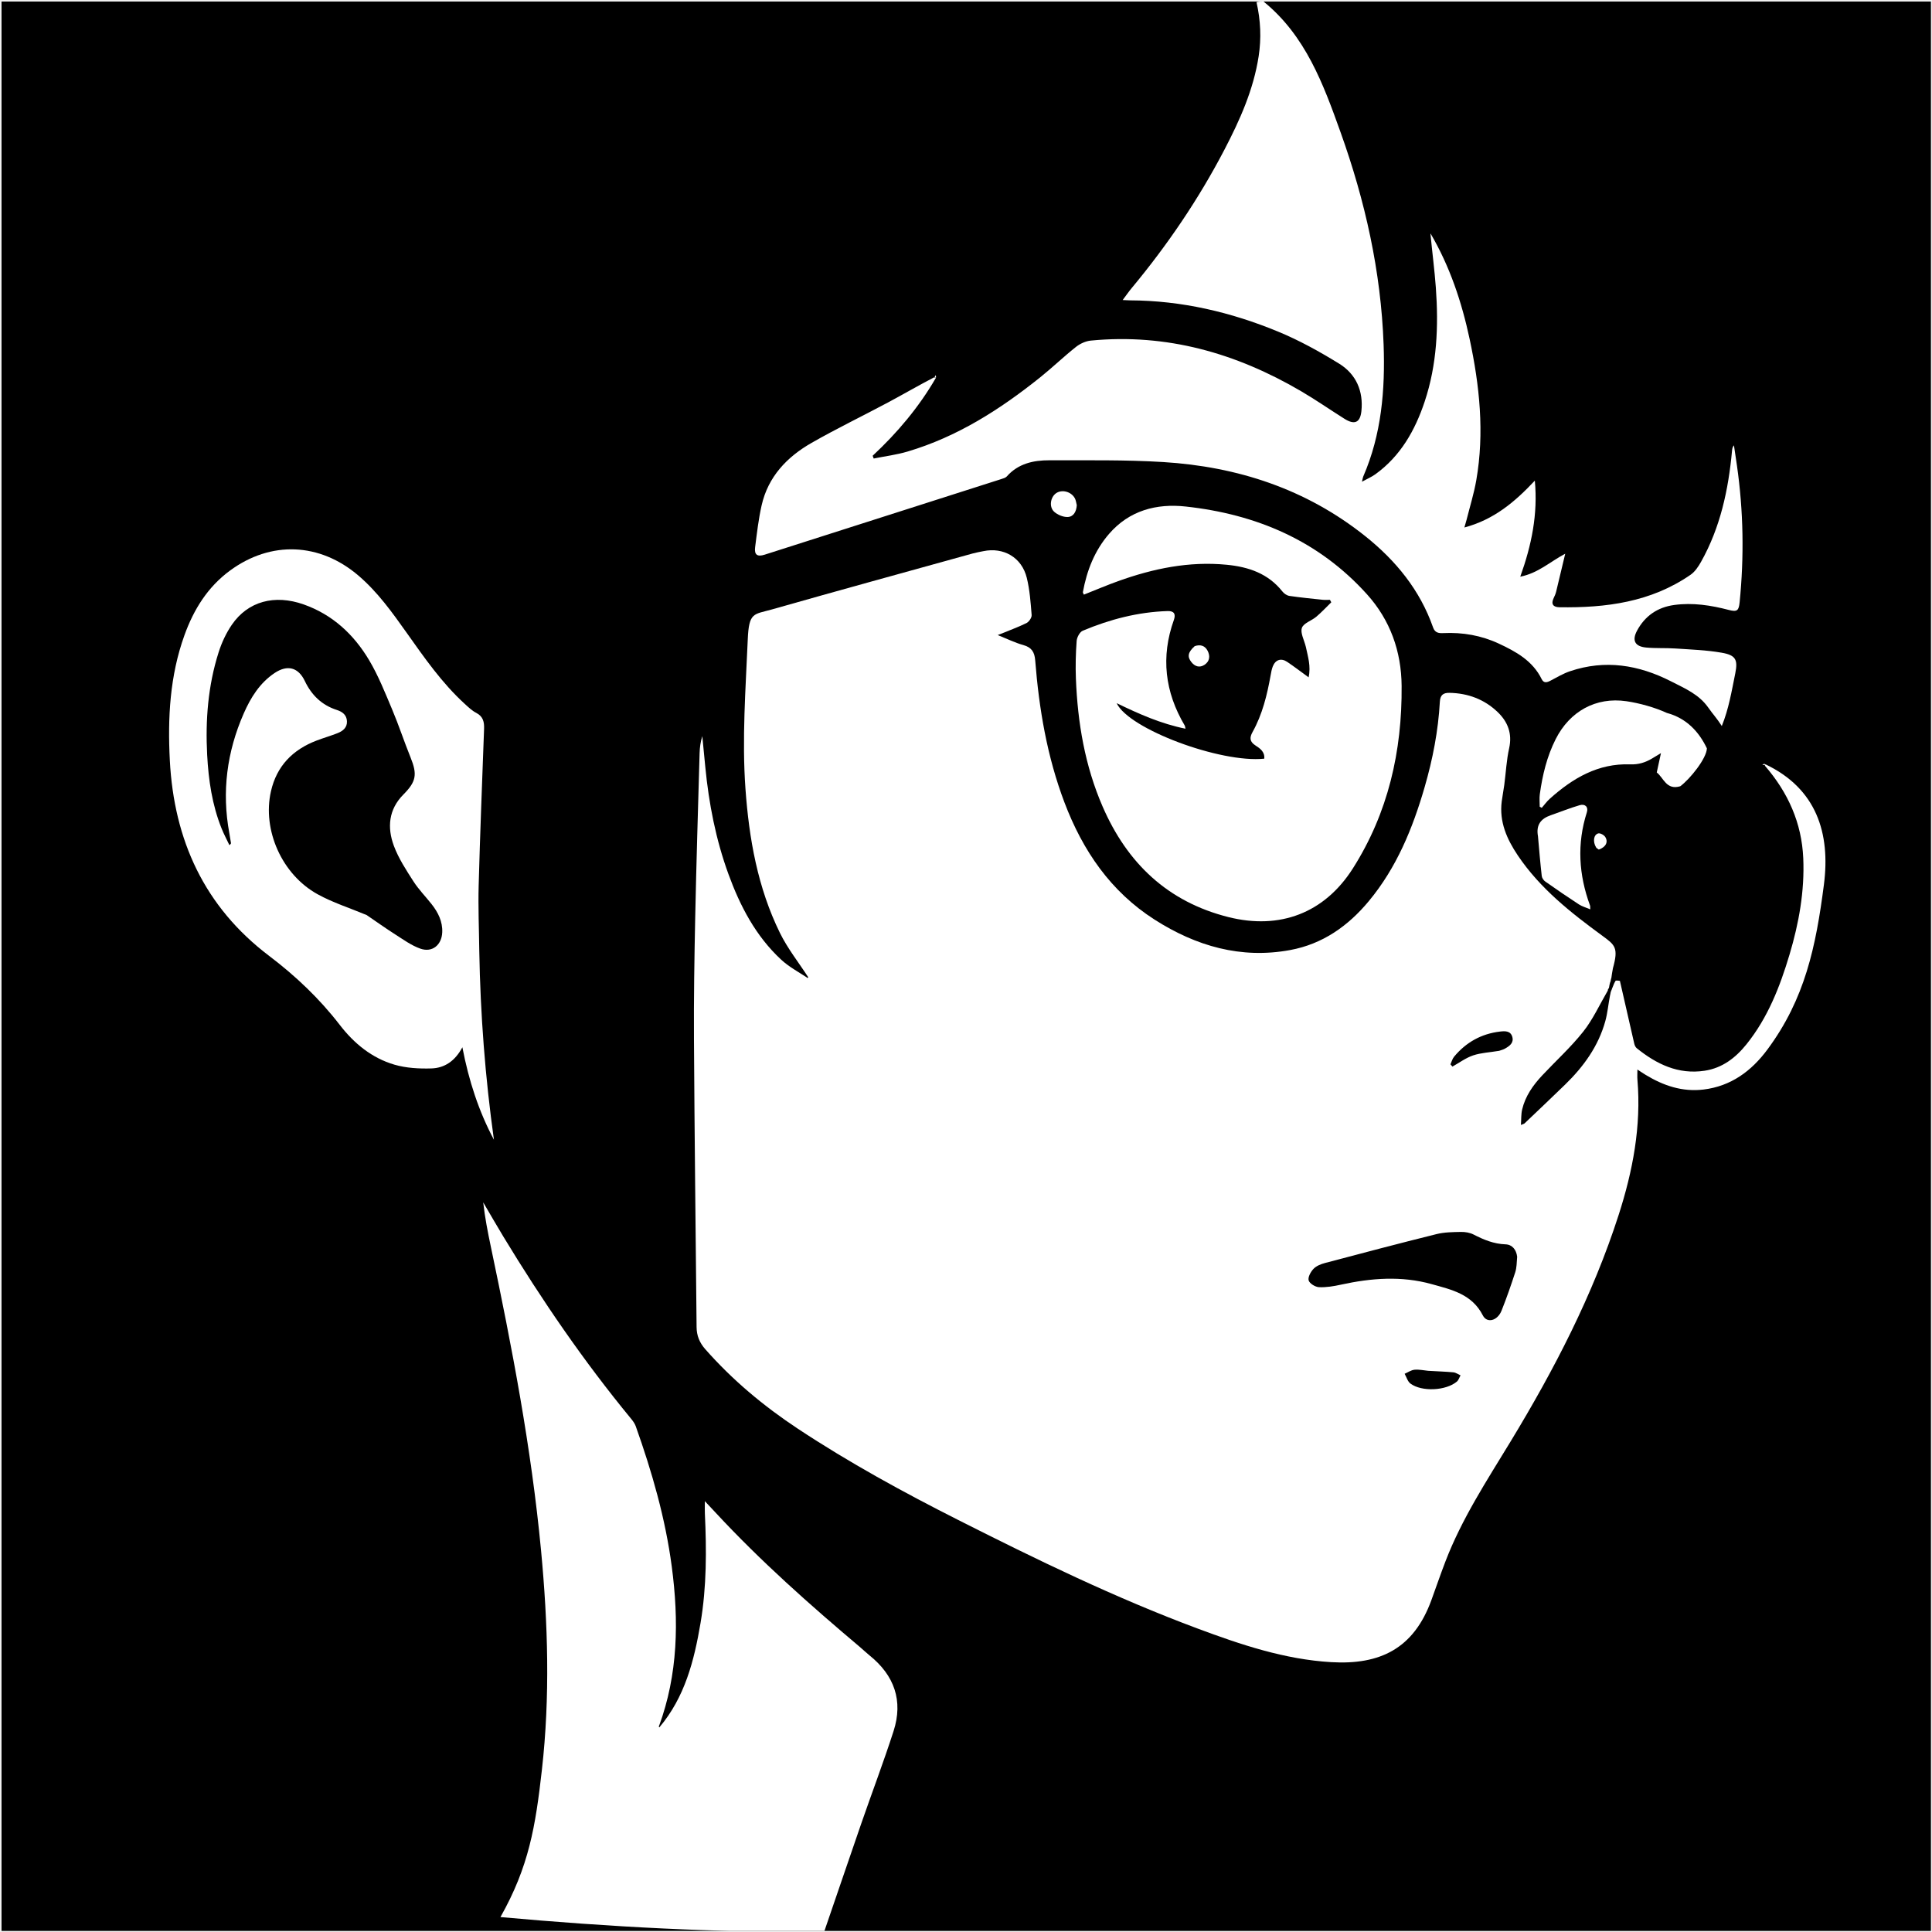
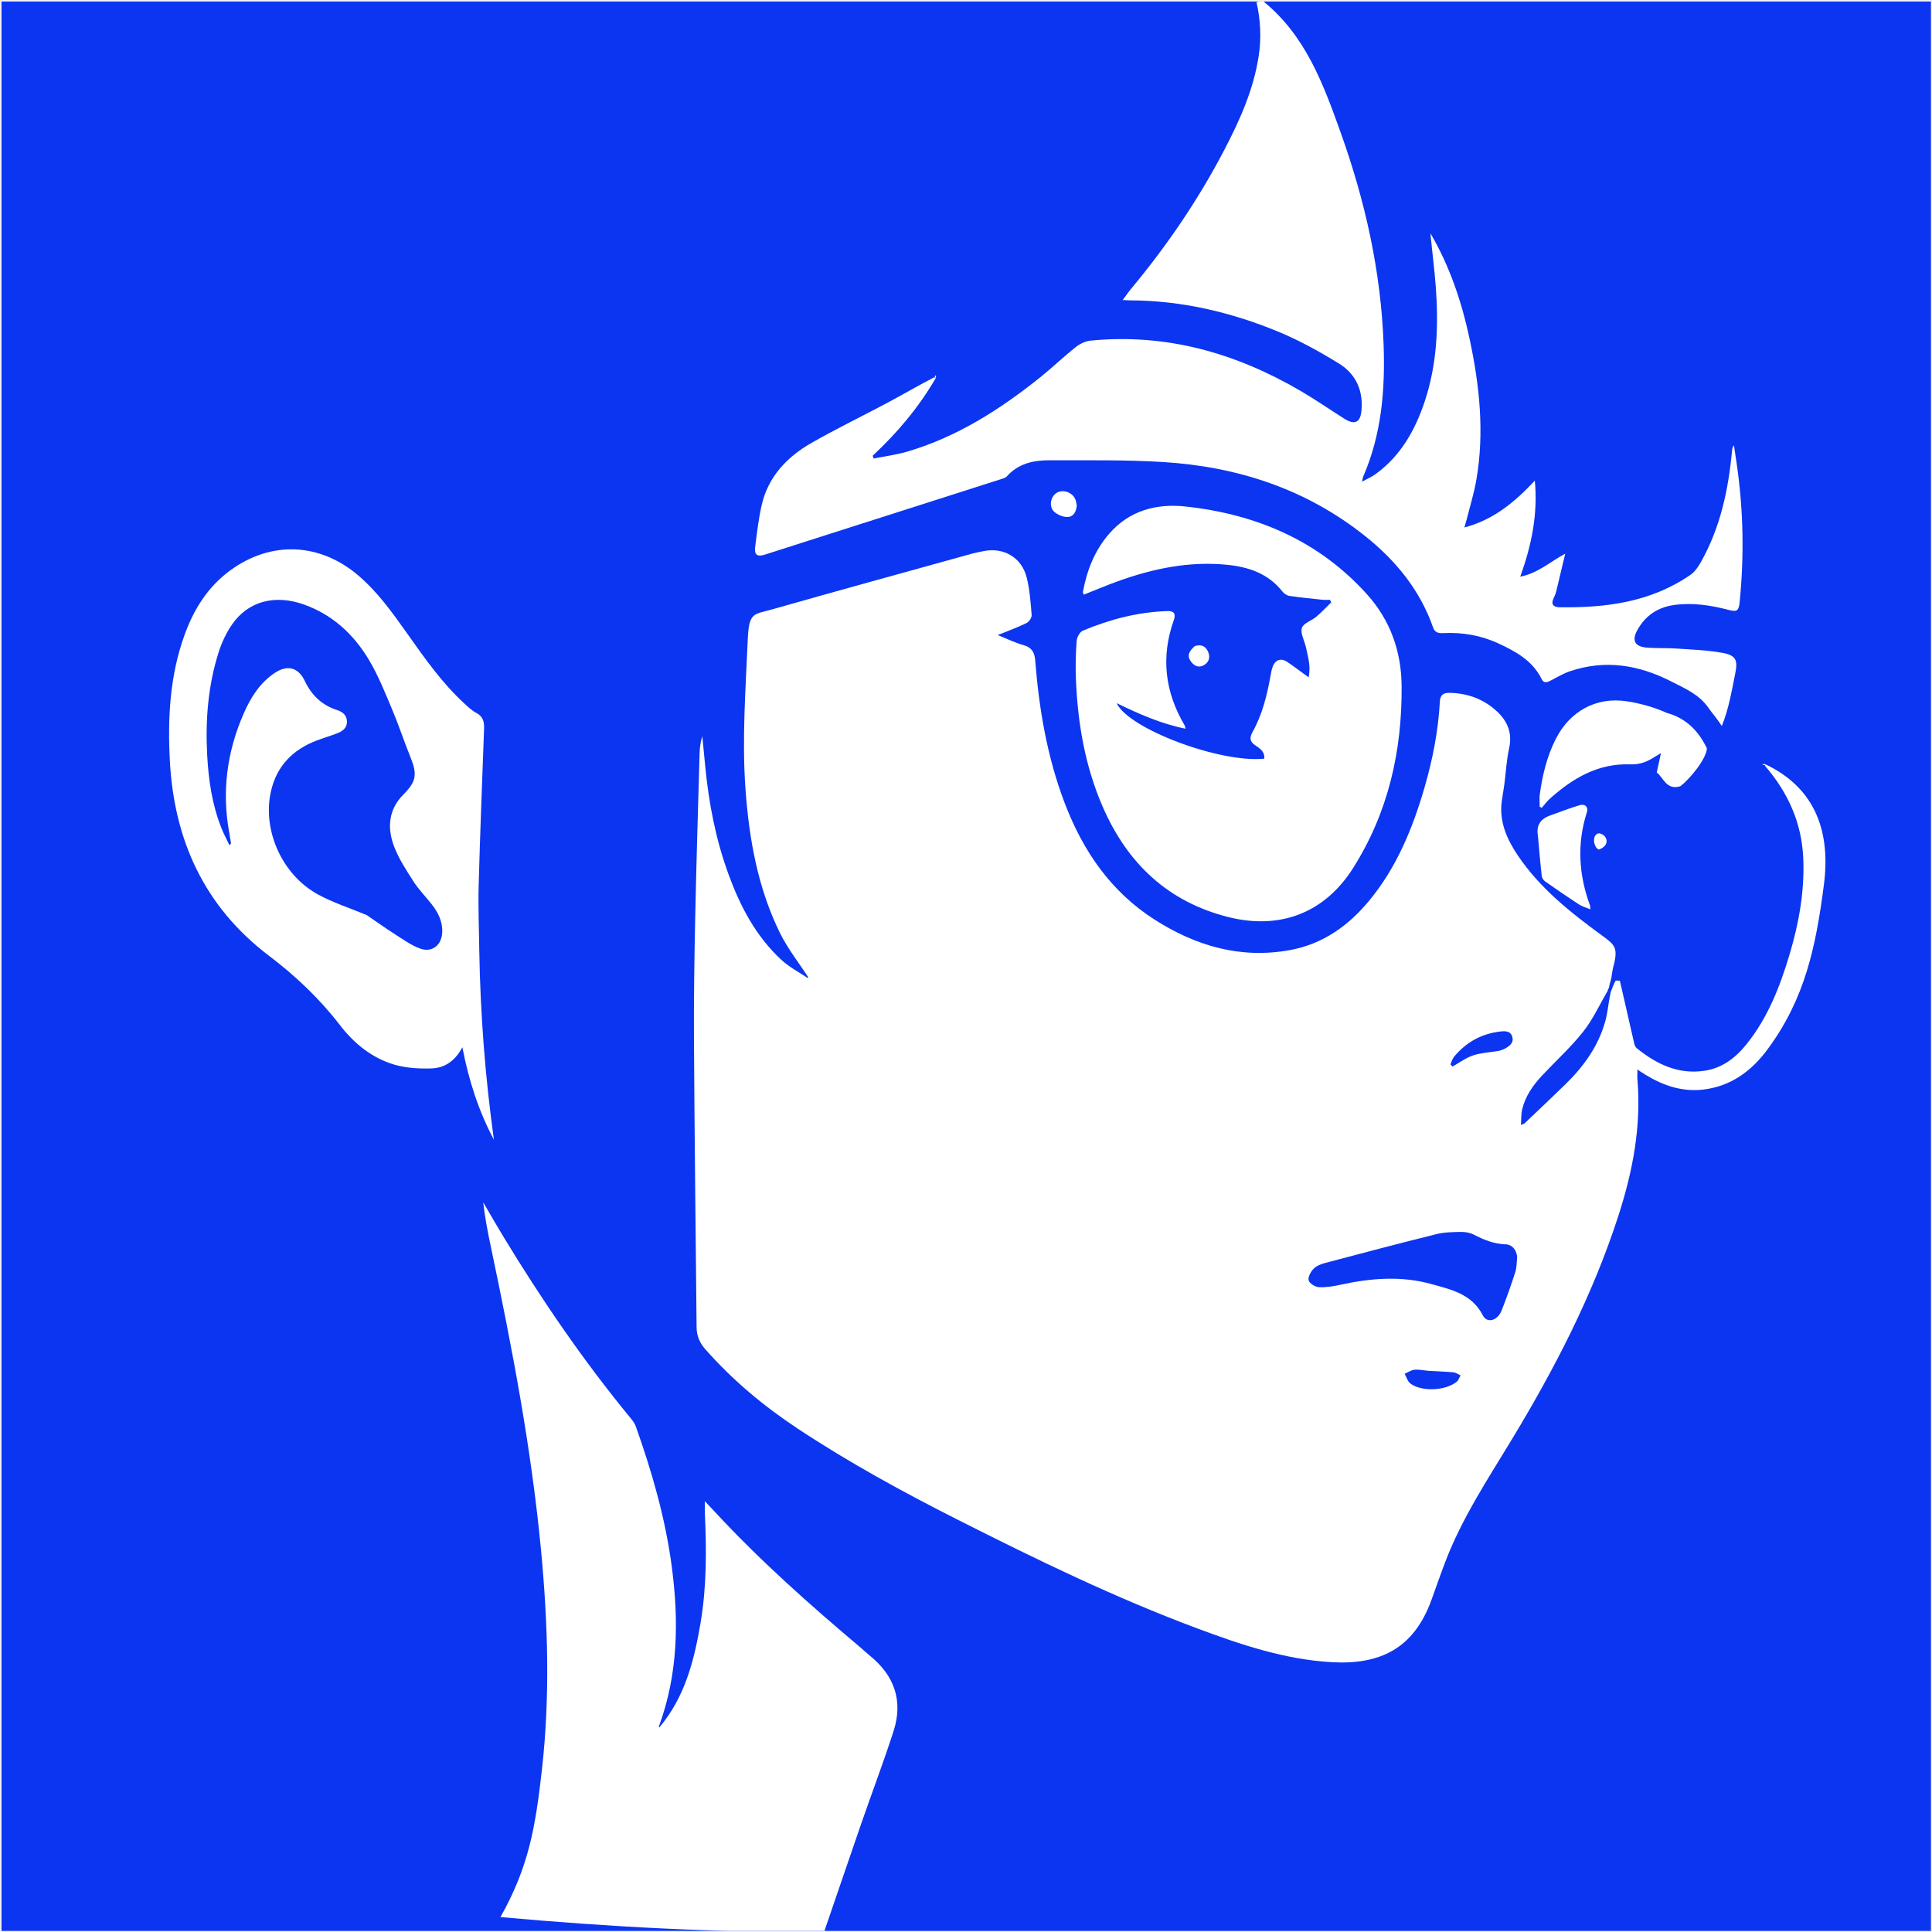
<svg xmlns="http://www.w3.org/2000/svg" width="423" height="423" viewBox="0 0 423 423" fill="none">
-   <g clip-path="url(#clip0_7_920)">
-     <rect x="0.337" y="0.337" width="422.429" height="422.429" fill="black" />
+   <g clip-path="url(#clip0_7_750)">
+     <rect x="0.337" y="0.337" width="422.429" height="422.429" fill="#0B35F1" />
    <path d="M276.646 0.337C285.862 7.826 289.728 18.406 293.506 28.951C298.89 43.976 302.361 59.448 302.933 75.452C303.287 85.339 302.484 95.106 298.468 104.346C298.382 104.544 298.362 104.769 298.195 105.468C299.377 104.819 300.319 104.421 301.127 103.838C306.647 99.853 309.816 94.234 311.919 87.94C314.635 79.807 314.982 71.411 314.368 62.95C314.087 59.09 313.574 55.246 313.198 51.258C313.23 51.121 313.192 51.093 313.192 51.093C317.42 58.291 320.029 66.102 321.764 74.214C323.951 84.438 325.039 94.745 323.222 105.153C322.713 108.071 321.82 110.922 321.099 113.803C320.996 114.215 320.867 114.62 320.618 115.491C327.094 113.765 331.676 109.891 336.042 105.233C336.732 112.581 335.332 119.352 332.854 126.259C336.767 125.492 339.347 123.002 342.698 121.232C342.037 124.006 341.386 126.783 340.706 129.553C340.587 130.038 340.376 130.508 340.158 130.962C339.521 132.29 340.11 132.932 341.395 132.952C351.602 133.114 361.476 131.837 370.143 125.84C371.105 125.175 371.844 124.056 372.434 123.007C376.67 115.465 378.427 107.216 379.217 98.704C379.254 98.315 379.287 97.926 379.638 97.496C379.859 98.984 380.085 100.472 380.298 101.961C381.722 111.906 381.88 121.875 380.881 131.867C380.697 133.708 380.32 134.015 378.518 133.546C374.579 132.519 370.605 131.896 366.528 132.461C362.885 132.966 360.143 134.864 358.418 138.087C357.266 140.239 357.965 141.539 360.402 141.773C362.518 141.976 364.664 141.837 366.788 141.981C370.193 142.212 373.629 142.326 376.978 142.912C380.002 143.442 380.533 144.42 379.931 147.407C379.133 151.364 378.487 155.249 376.978 158.959C375.904 157.273 375.032 156.376 374.034 154.949C372.003 152.046 369.021 150.786 365.872 149.18C358.781 145.563 351.433 144.359 343.738 146.965C342.266 147.464 340.894 148.277 339.51 149.008C338.722 149.424 338.014 149.657 337.534 148.681C335.567 144.676 331.934 142.671 328.139 140.904C324.306 139.119 320.239 138.414 316.018 138.614C315.006 138.662 314.181 138.568 313.764 137.378C310.888 129.168 305.592 122.713 298.886 117.366C285.96 107.059 270.96 102.167 254.668 101.162C246.385 100.651 238.058 100.801 229.751 100.776C226.255 100.765 222.927 101.492 220.433 104.312C220.163 104.616 219.663 104.75 219.244 104.884C201.975 110.409 184.703 115.926 167.429 121.44C165.803 121.959 165.118 121.482 165.333 119.793C165.722 116.733 166.074 113.651 166.752 110.648C168.172 104.366 172.305 100.045 177.686 96.967C183.187 93.821 188.91 91.067 194.501 88.077C197.814 86.305 201.061 84.409 204.532 82.611C204.779 82.689 204.833 82.725 204.887 82.761C201.184 89.159 196.467 94.746 191.063 99.785C191.139 99.987 191.215 100.189 191.291 100.391C193.756 99.895 196.276 99.583 198.678 98.872C209.58 95.646 218.966 89.649 227.745 82.615C230.417 80.475 232.89 78.086 235.572 75.959C236.473 75.244 237.708 74.677 238.84 74.568C255.438 72.968 270.639 77.319 284.851 85.642C288.094 87.541 291.186 89.694 294.369 91.696C296.542 93.064 297.798 92.57 298.069 90.031C298.538 85.641 296.911 81.912 293.203 79.624C288.927 76.987 284.474 74.519 279.838 72.606C269.493 68.335 258.705 65.809 247.431 65.762C247.039 65.761 246.648 65.73 245.802 65.692C246.566 64.675 247.134 63.846 247.774 63.076C255.592 53.675 262.43 43.61 268.084 32.767C271.464 26.287 274.451 19.634 275.575 12.317C276.178 8.389 276.018 4.484 275.104 0.475C275.569 0.337 276.038 0.337 276.646 0.337Z" fill="white" />
    <path d="M109.569 419.732C115.796 408.704 117.242 399.935 118.649 387.464C120.452 371.485 119.974 355.495 118.466 339.527C116.344 317.066 112.096 294.95 107.454 272.902C106.785 269.727 106.167 266.541 105.796 263.25C107.265 265.749 108.705 268.266 110.208 270.745C118.63 284.639 127.792 298.015 138.127 310.569C138.548 311.081 138.974 311.646 139.192 312.259C142.75 322.258 145.678 332.418 147.077 342.976C148.653 354.864 148.47 366.592 144.26 377.99C144.311 377.961 144.245 377.922 144.179 377.883C144.238 377.991 144.297 378.098 144.355 378.206C149.943 371.609 151.983 363.596 153.377 355.357C154.724 347.404 154.704 339.382 154.327 331.352C154.293 330.629 154.322 329.904 154.322 328.667C155.284 329.695 155.985 330.439 156.681 331.189C166.509 341.788 177.301 351.35 188.333 360.656C189.02 361.235 189.661 361.868 190.361 362.429C195.799 366.796 197.79 372.35 195.637 379.026C193.454 385.794 190.923 392.449 188.596 399.172C185.864 407.066 183.188 414.979 180.427 422.994C156.423 423.103 133.842 421.923 109.569 419.732Z" fill="white" />
    <path d="M386.514 167.33C397.689 172.637 400.793 182.396 399.335 193.683C397.581 207.262 395.192 218.692 386.968 229.783C383.481 234.486 378.996 237.828 372.948 238.551C368.32 239.104 364.189 237.692 360.302 235.334C359.749 234.998 359.215 234.632 358.499 234.167C358.499 235.096 358.451 235.751 358.506 236.397C359.367 246.593 357.484 256.417 354.38 266.047C348.716 283.617 340.285 299.879 330.735 315.603C325.548 324.144 320.048 332.518 316.451 341.92C315.387 344.7 314.42 347.516 313.403 350.313C309.524 360.987 302.119 364.547 291.462 363.919C281.257 363.318 271.674 360.088 262.197 356.555C244.192 349.844 226.94 341.451 209.814 332.799C197.779 326.718 185.953 320.26 174.69 312.813C167.201 307.861 160.376 302.163 154.424 295.41C153.135 293.948 152.531 292.412 152.513 290.564C152.308 269.557 152.062 248.55 151.939 227.543C151.887 218.669 152.026 209.791 152.211 200.919C152.462 188.904 152.834 176.892 153.174 164.879C153.209 163.65 153.377 162.424 153.766 161.171C153.983 163.415 154.202 165.659 154.419 167.904C155.194 175.923 156.721 183.786 159.484 191.369C162.046 198.399 165.469 204.954 171.033 210.114C172.718 211.677 174.812 212.798 176.755 214.071C176.761 214.077 176.731 214.133 176.701 214.189C176.791 214.119 176.88 214.048 176.97 213.978C174.88 210.75 172.448 207.69 170.763 204.262C165.884 194.333 163.995 183.613 163.212 172.673C162.432 161.773 163.254 150.9 163.717 140.014C163.974 133.973 165.009 134.569 169.036 133.424C183.661 129.263 198.326 125.241 212.978 121.176C213.735 120.967 214.514 120.839 215.284 120.677C219.723 119.745 223.707 122.042 224.806 126.501C225.458 129.15 225.655 131.924 225.872 134.656C225.917 135.229 225.291 136.147 224.735 136.421C222.844 137.352 220.847 138.066 218.44 139.047C220.501 139.868 222.224 140.724 224.044 141.231C225.869 141.738 226.508 142.76 226.652 144.585C227.487 155.199 229.252 165.633 233.04 175.646C237.038 186.217 243.16 195.204 252.818 201.363C261.861 207.13 271.676 210.002 282.477 208.007C289.585 206.695 295.16 202.755 299.705 197.281C305.783 189.962 309.3 181.363 311.912 172.347C313.682 166.237 314.898 160.011 315.248 153.645C315.328 152.205 315.955 151.667 317.355 151.694C321.408 151.772 324.989 153.108 327.898 155.896C330.114 158.02 331.136 160.598 330.417 163.83C329.835 166.445 329.708 169.161 329.356 171.829C329.195 173.047 328.945 174.254 328.792 175.474C328.232 179.926 329.907 183.708 332.316 187.291C337.205 194.559 343.964 199.861 350.911 204.943C353.614 206.919 354.385 207.533 353.142 211.982C352.971 212.862 352.882 213.502 352.793 214.146C352.793 214.15 352.792 214.158 352.781 214.17C352.77 214.183 352.784 214.212 352.731 214.293C352.674 214.5 352.67 214.627 352.63 214.812C352.594 214.87 352.601 215.006 352.521 215.093C352.403 215.487 352.364 215.795 352.295 216.164C352.264 216.227 352.268 216.366 352.203 216.416C352.055 216.554 352.032 216.657 352.016 216.887C350.214 219.978 348.763 223.192 346.638 225.872C343.927 229.29 340.655 232.261 337.658 235.456C335.639 237.608 333.954 239.995 333.265 242.918C333.023 243.941 333.086 245.036 332.995 246.304C333.506 246.087 333.683 246.061 333.789 245.96C336.755 243.135 339.733 240.322 342.671 237.467C346.717 233.534 349.961 229.062 351.48 223.547C351.973 221.755 352.128 219.87 352.503 217.945C352.573 217.727 352.579 217.59 352.622 217.371C352.678 217.169 352.696 217.05 352.787 216.87C352.883 216.686 352.905 216.563 352.971 216.372C353.065 216.203 353.089 216.097 353.166 215.913C353.269 215.704 353.294 215.567 353.387 215.361C353.521 215.114 353.588 214.936 353.752 214.692C354.121 214.667 354.394 214.708 354.667 214.749C355.711 219.333 356.748 223.917 357.811 228.496C357.894 228.855 358.076 229.272 358.348 229.492C362.684 232.991 367.448 235.308 373.216 234.432C377.09 233.845 379.994 231.613 382.39 228.63C387.056 222.82 389.707 216.028 391.806 209.001C393.858 202.131 395.125 195.111 394.813 187.905C394.479 180.193 391.506 173.537 386.403 167.634C386.422 167.462 386.514 167.33 386.514 167.33ZM332.173 275.158C331.989 273.629 331.105 272.494 329.634 272.442C327.064 272.352 324.853 271.436 322.635 270.295C321.823 269.877 320.794 269.707 319.87 269.724C318.08 269.757 316.238 269.773 314.518 270.2C306.357 272.226 298.225 274.372 290.096 276.527C289.197 276.766 288.201 277.163 287.586 277.807C286.97 278.454 286.321 279.633 286.524 280.337C286.721 281.018 287.965 281.78 288.782 281.819C290.379 281.895 292.024 281.611 293.604 281.266C300.215 279.823 306.831 279.306 313.437 281.148C317.791 282.361 322.272 283.318 324.656 287.997C325.571 289.792 327.865 289.183 328.754 286.961C329.858 284.202 330.831 281.387 331.751 278.561C332.074 277.569 332.072 276.471 332.173 275.158ZM328.225 230.072C328.646 229.919 329.096 229.818 329.481 229.602C330.489 229.035 331.496 228.348 331.103 226.996C330.716 225.664 329.495 225.729 328.434 225.853C324.346 226.331 320.986 228.202 318.364 231.36C317.982 231.819 317.827 232.466 317.567 233.026C317.712 233.192 317.857 233.357 318.001 233.523C319.506 232.685 320.931 231.611 322.536 231.072C324.251 230.496 326.135 230.424 328.225 230.072ZM312.699 300.13C311.696 300.037 310.677 299.799 309.692 299.897C308.951 299.97 308.252 300.472 307.534 300.783C307.947 301.509 308.191 302.461 308.804 302.92C311.279 304.771 316.588 304.503 318.974 302.49C319.354 302.169 319.514 301.588 319.777 301.127C319.254 300.896 318.746 300.514 318.207 300.463C316.479 300.299 314.739 300.257 312.699 300.13Z" fill="white" />
    <path d="M285.904 141.612C285.542 140.121 284.661 138.575 285.045 137.467C285.408 136.422 287.16 135.907 288.194 135.032C289.351 134.054 290.386 132.933 291.474 131.874C291.377 131.693 291.28 131.511 291.183 131.329C290.659 131.329 290.13 131.376 289.611 131.322C287.172 131.065 284.728 130.826 282.302 130.47C281.758 130.39 281.145 129.969 280.793 129.524C277.664 125.57 273.391 124.117 268.571 123.648C260.333 122.847 252.483 124.481 244.801 127.241C242.287 128.145 239.825 129.195 237.306 130.192C237.2 129.93 237.069 129.771 237.093 129.64C237.95 124.917 239.662 120.54 242.823 116.888C247.257 111.766 253.19 110.199 259.608 110.9C275.075 112.59 288.711 118.367 299.302 130.128C304.376 135.763 306.815 142.599 306.877 150.176C306.994 164.457 303.932 177.959 296.21 190.121C289.984 199.926 280.195 203.615 268.943 200.787C255.625 197.44 246.784 188.956 241.417 176.604C237.539 167.68 235.94 158.236 235.562 148.57C235.454 145.827 235.525 143.067 235.726 140.331C235.784 139.536 236.399 138.375 237.059 138.097C242.995 135.599 249.166 133.994 255.645 133.788C257.045 133.744 257.473 134.439 257.015 135.723C254.126 143.808 255.035 151.5 259.383 158.844C259.463 158.978 259.465 159.158 259.559 159.545C254.198 158.47 249.372 156.322 244.483 153.951C247.119 159.616 267.223 167.113 276.804 166.107C276.96 164.625 275.883 163.86 274.898 163.229C273.586 162.389 273.555 161.504 274.239 160.275C276.4 156.399 277.426 152.153 278.201 147.83C278.319 147.17 278.435 146.493 278.683 145.876C279.263 144.43 280.499 144.029 281.807 144.905C283.332 145.927 284.79 147.048 286.512 148.297C287.048 145.82 286.36 143.793 285.904 141.612Z" fill="white" />
    <path d="M104.936 208.211C105.178 222.152 106.232 235.871 108.142 249.545C104.826 243.306 102.66 236.694 101.233 229.293C99.62 232.34 97.301 233.838 94.464 233.926C91.764 234.008 88.929 233.853 86.357 233.102C81.425 231.661 77.517 228.455 74.413 224.426C69.954 218.637 64.73 213.684 58.927 209.287C44.748 198.544 38.092 183.95 37.183 166.474C36.698 157.162 37.184 147.942 40.392 139.055C42.415 133.45 45.445 128.548 50.326 124.947C59.292 118.332 70.023 118.775 78.507 126.047C82.692 129.635 85.857 134.061 89.007 138.502C92.907 144 96.749 149.54 101.765 154.12C102.55 154.837 103.348 155.603 104.276 156.083C105.786 156.864 106.04 158.078 105.985 159.577C105.567 171.02 105.11 182.461 104.8 193.907C104.672 198.617 104.876 203.337 104.936 208.211ZM80.288 200.353C82.367 201.769 84.415 203.237 86.536 204.588C88.316 205.721 90.078 207.012 92.036 207.701C94.639 208.617 96.708 206.906 96.825 204.129C96.926 201.753 95.918 199.766 94.498 197.961C93.179 196.283 91.655 194.743 90.511 192.957C88.918 190.469 87.253 187.934 86.235 185.191C84.747 181.186 85.072 177.224 88.325 173.953C91.148 171.115 91.39 169.545 89.89 165.841C88.481 162.362 87.315 158.782 85.856 155.326C84.311 151.667 82.836 147.928 80.813 144.532C77.463 138.906 72.815 134.568 66.484 132.335C60.12 130.09 54.282 131.651 50.763 136.783C49.515 138.603 48.538 140.702 47.868 142.81C45.543 150.117 44.954 157.663 45.358 165.283C45.649 170.793 46.444 176.233 48.52 181.401C49.02 182.643 49.655 183.83 50.228 185.042C50.54 184.781 50.583 184.667 50.566 184.562C50.455 183.841 50.342 183.12 50.209 182.402C48.53 173.344 49.678 164.61 53.36 156.215C54.882 152.745 56.866 149.531 60.116 147.358C62.917 145.484 65.306 146.097 66.739 149.104C68.221 152.213 70.472 154.391 73.765 155.447C74.988 155.84 75.896 156.542 75.962 157.902C76.031 159.296 75.08 160.05 73.936 160.506C72.425 161.106 70.855 161.556 69.335 162.134C64.099 164.128 60.577 167.701 59.319 173.264C57.408 181.711 61.701 191.47 69.544 195.794C72.859 197.622 76.541 198.785 80.288 200.353Z" fill="white" />
    <path d="M367.882 172.147C364.812 173.069 364.224 170.248 362.737 169.127C363.032 167.768 363.298 166.549 363.658 164.892C362.716 165.461 362.206 165.773 361.692 166.078C360.225 166.948 358.728 167.42 356.931 167.353C349.902 167.089 344.321 170.388 339.302 174.898C338.655 175.48 338.139 176.208 337.561 176.868C337.413 176.789 337.264 176.711 337.115 176.633C337.115 175.718 337.01 174.789 337.133 173.892C337.71 169.705 338.687 165.625 340.611 161.821C343.673 155.767 349.373 152.544 356.103 153.529C358.937 153.944 362.338 154.888 364.947 156.093C369.33 157.273 372.027 160.307 373.713 163.847C373.658 166.041 370.004 170.59 367.882 172.147Z" fill="white" />
    <path d="M336.731 183.09C336.269 180.577 337.392 179.231 339.515 178.496C341.63 177.762 343.713 176.922 345.858 176.291C347.06 175.938 347.803 176.697 347.439 177.833C345.226 184.738 345.652 191.535 348.132 198.273C348.184 198.415 348.154 198.586 348.18 199.094C347.24 198.694 346.39 198.466 345.689 198.01C343.2 196.389 340.749 194.71 338.321 193C337.954 192.741 337.604 192.223 337.555 191.789C337.233 188.949 336.996 186.099 336.731 183.09Z" fill="white" />
    <path d="M235.757 110.604C235.665 112.034 235.031 113.16 233.739 113.194C232.762 113.22 231.567 112.723 230.823 112.061C229.62 110.993 229.981 108.814 231.262 107.961C232.53 107.116 234.51 107.63 235.314 109.063C235.551 109.486 235.613 110.006 235.757 110.604Z" fill="white" />
    <path d="M261.574 141.468C262.877 141.034 263.834 141.401 264.392 142.469C265.007 143.645 264.862 144.819 263.689 145.574C262.64 146.249 261.629 145.933 260.864 144.985C259.897 143.787 260.086 142.79 261.574 141.468Z" fill="white" />
    <path d="M350.049 186.012C349.763 185.825 349.555 185.701 349.446 185.518C348.713 184.298 348.893 182.762 349.923 182.472C350.344 182.353 351.175 182.807 351.452 183.237C352.168 184.346 351.588 185.467 350.049 186.012Z" fill="white" />
-     <path d="M386.373 167.525C386.204 167.529 386.085 167.47 385.889 167.387C385.811 167.364 385.796 167.402 385.796 167.402C385.958 167.334 386.119 167.265 386.398 167.263C386.514 167.33 386.423 167.462 386.373 167.525Z" fill="white" />
+     <path d="M386.372 167.525C386.203 167.529 386.085 167.47 385.888 167.387C385.81 167.364 385.796 167.402 385.796 167.402C385.957 167.334 386.119 167.265 386.397 167.263C386.514 167.33 386.422 167.462 386.372 167.525Z" fill="white" />
    <path d="M385.79 167.365C385.769 167.366 385.845 167.368 385.845 167.368C385.845 167.368 385.788 167.342 385.792 167.372C385.796 167.403 385.811 167.364 385.79 167.365Z" fill="white" />
    <path d="M204.856 82.082C204.904 82.236 204.952 82.39 204.943 82.653C204.833 82.725 204.779 82.689 204.649 82.591C204.658 82.436 204.742 82.341 204.857 82.173C204.888 82.099 204.856 82.082 204.856 82.082Z" fill="white" />
    <path d="M204.9 82.085C204.912 82.071 204.852 82.16 204.852 82.16C204.852 82.16 204.904 82.105 204.88 82.094C204.856 82.082 204.889 82.099 204.9 82.085Z" fill="white" />
    <path d="M313.249 49.677C313.269 49.664 313.18 49.766 313.18 49.766C313.18 49.766 313.277 49.71 313.235 49.686C313.192 49.662 313.23 49.69 313.249 49.677Z" fill="white" />
  </g>
  <defs>
-     <clipPath id="clip0_7_920">
+     <clipPath id="clip0_7_750">
      <rect width="422.766" height="422.766" fill="white" />
    </clipPath>
  </defs>
</svg>
